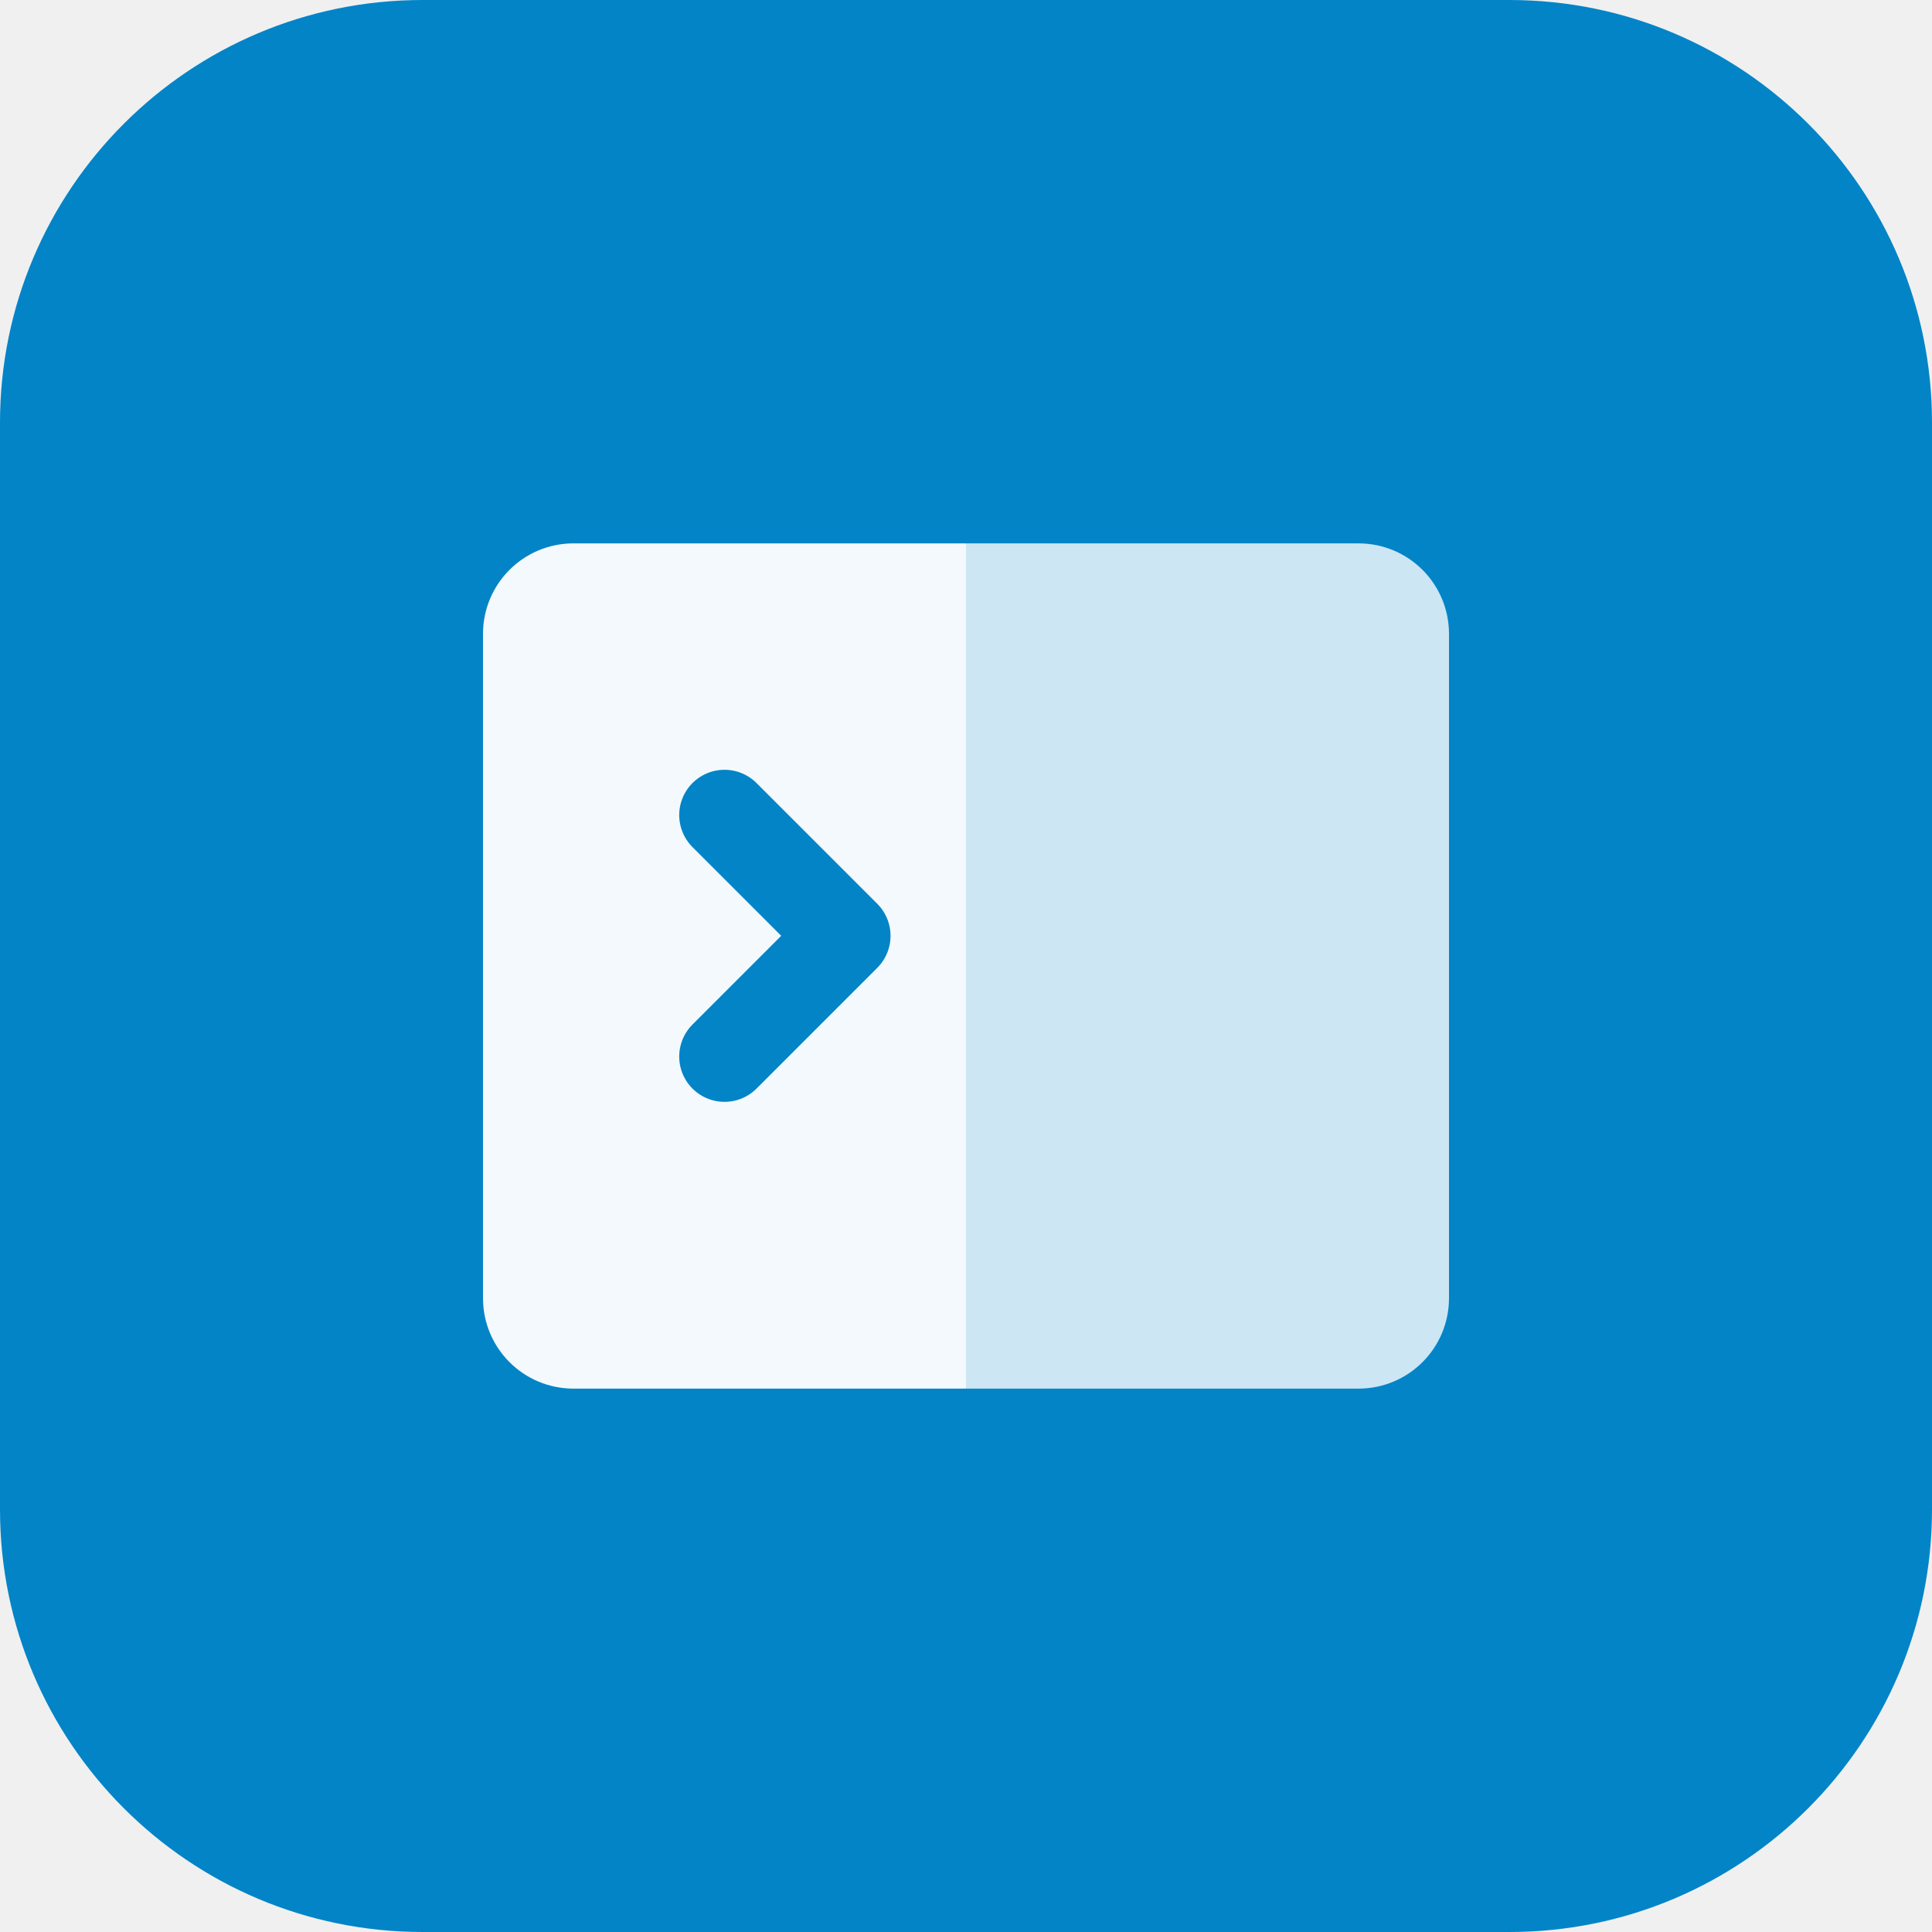
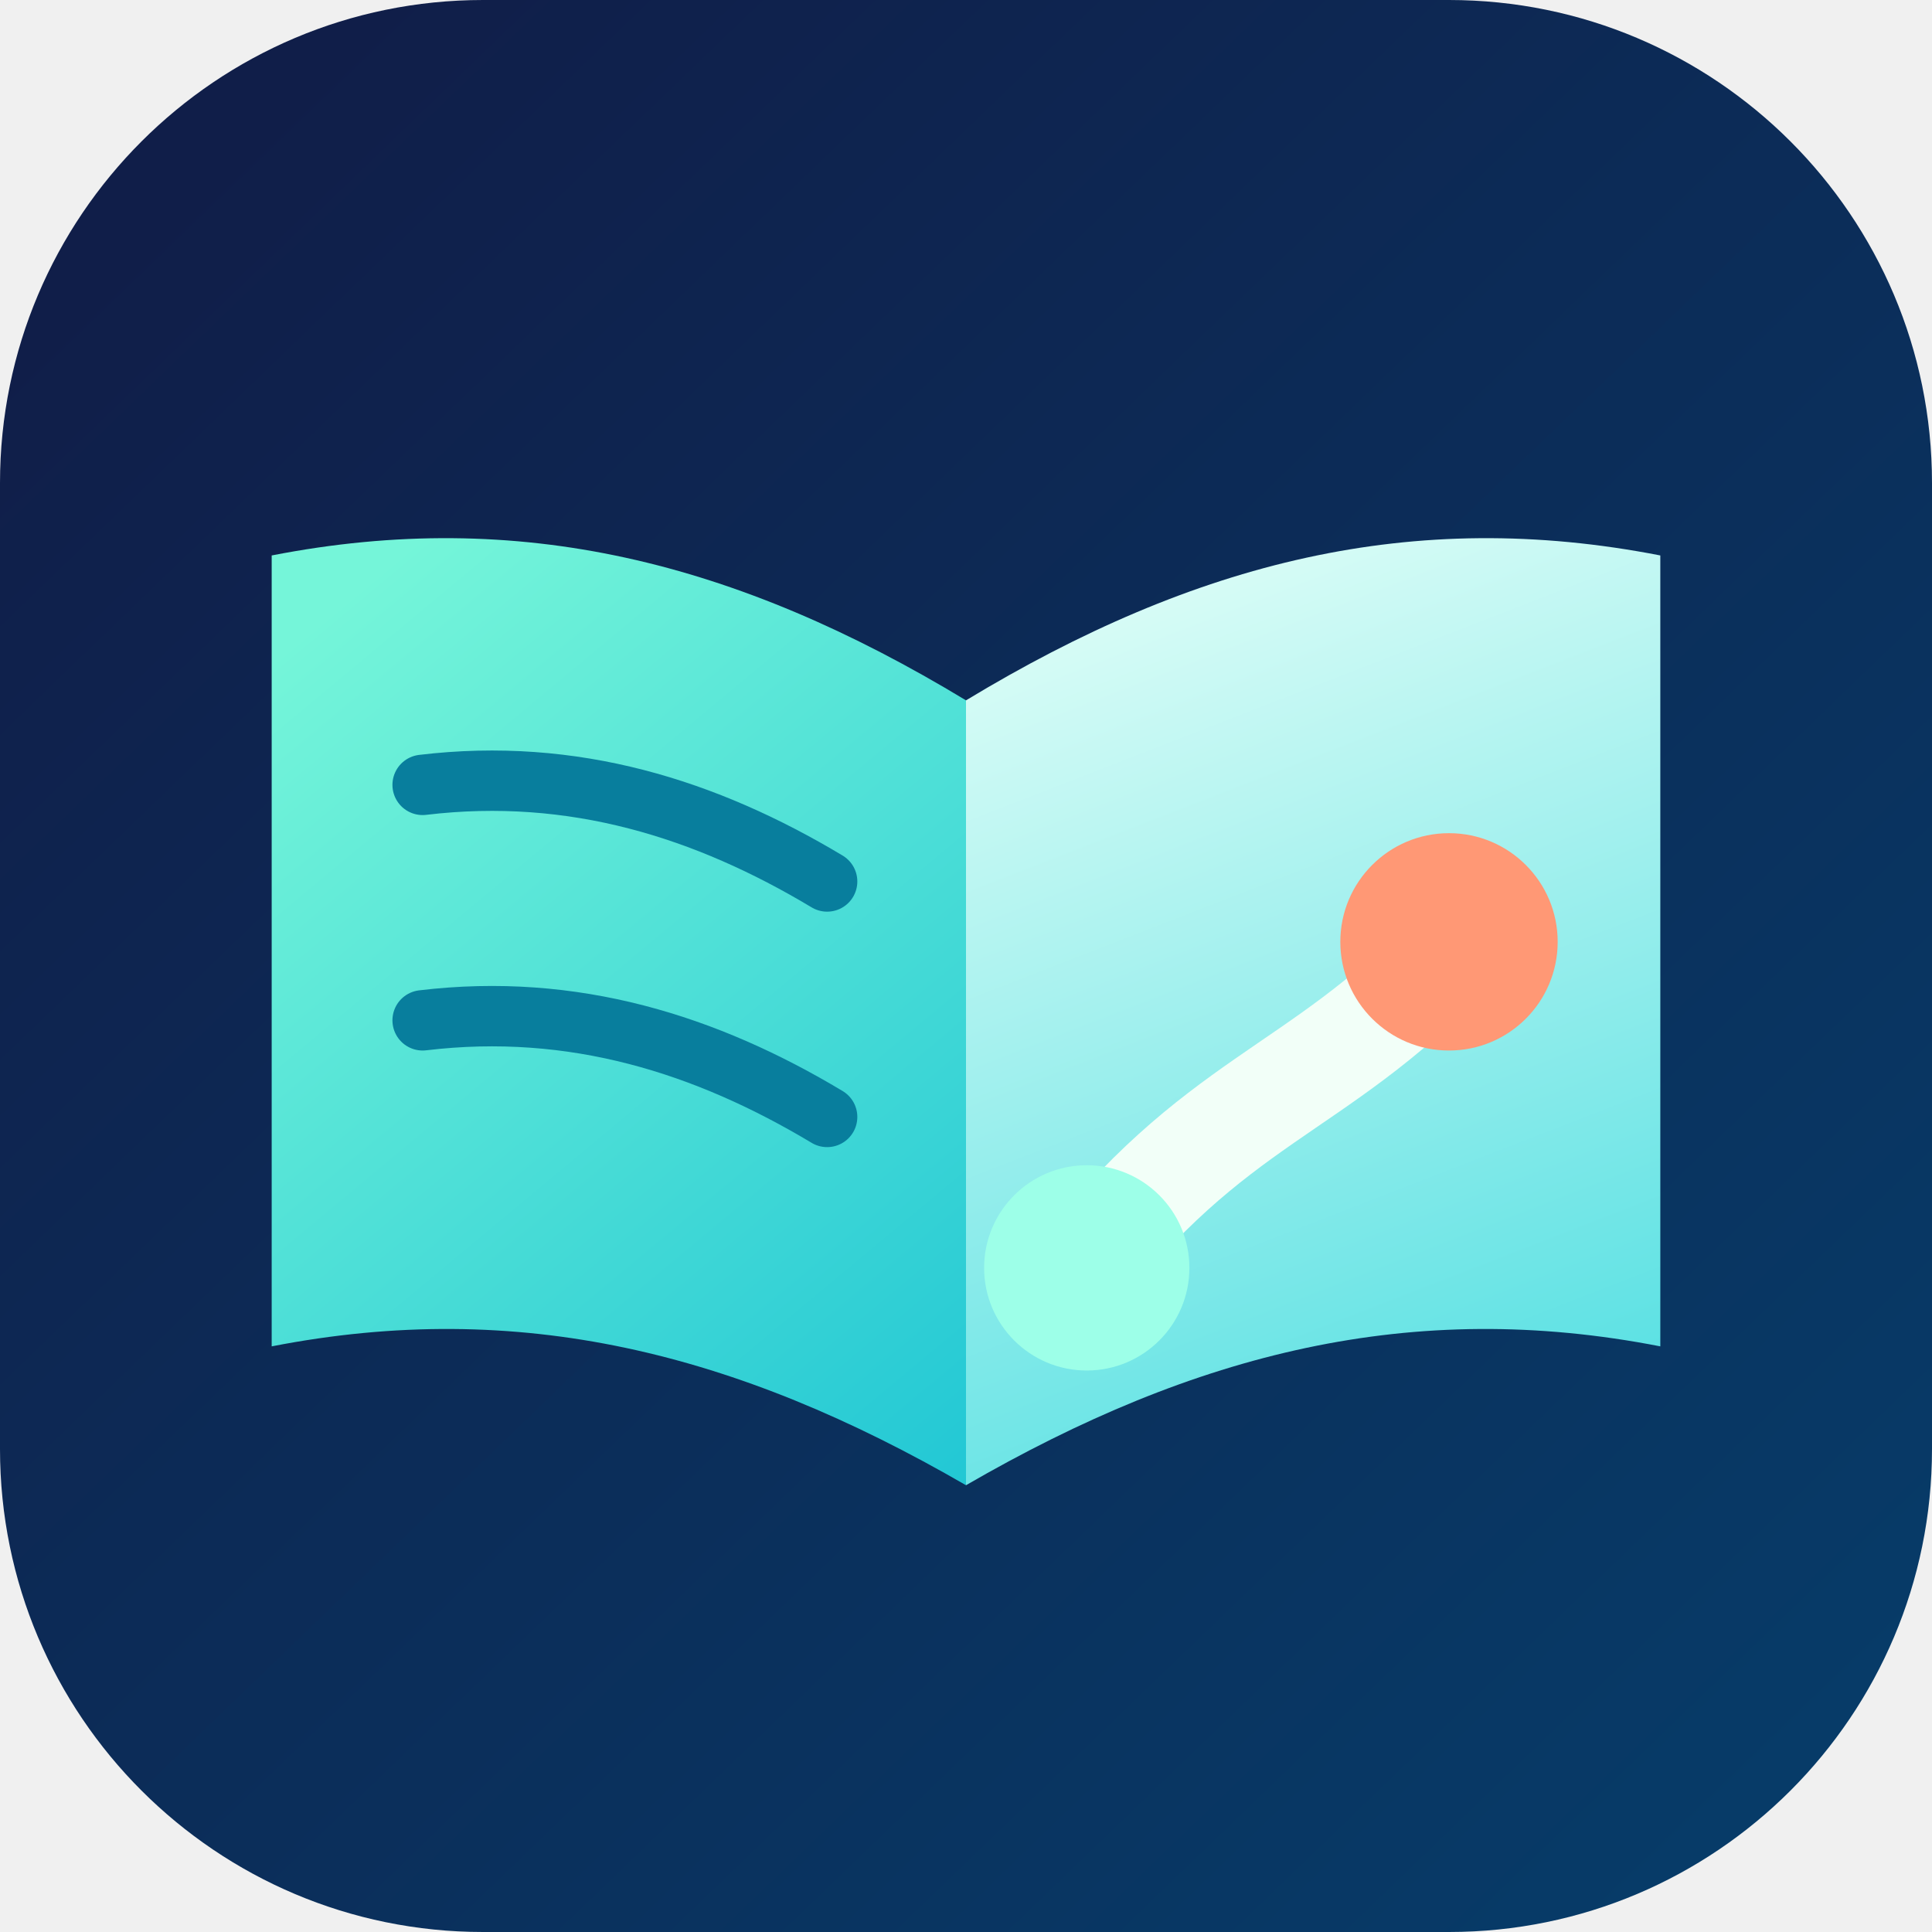
<svg xmlns="http://www.w3.org/2000/svg" viewBox="0 0 32 32" fill="none">
-   <rect width="32" height="32" rx="7" fill="#0284c7" />
-   <path d="M8 10.5C8 9.67 8.67 9 9.5 9H16V23H9.5C8.67 23 8 22.33 8 21.5V10.5Z" fill="white" fill-opacity="0.95" />
-   <path d="M16 9H22.5C23.33 9 24 9.67 24 10.5V21.5C24 22.33 23.33 23 22.5 23H16V9Z" fill="white" fill-opacity="0.8" />
-   <path d="M12 13.5L14 15.5L12 17.5" stroke="#0284c7" stroke-width="1.5" stroke-linecap="round" stroke-linejoin="round" />
+   <defs>
+     <linearGradient id="bg" x1="3" y1="3" x2="29" y2="30" gradientUnits="userSpaceOnUse">
+       <stop stop-color="#101e49" />
+       <stop offset="1" stop-color="#073b68" />
+     </linearGradient>
+     <linearGradient id="left" x1="8" y1="8" x2="23" y2="26" gradientUnits="userSpaceOnUse">
+       <stop stop-color="#75f5d9" />
+       <stop offset="1" stop-color="#08b9d3" />
+     </linearGradient>
+     <linearGradient id="right" x1="19" y1="8" x2="26" y2="26" gradientUnits="userSpaceOnUse">
+       <stop stop-color="#e6fff8" />
+       <stop offset="1" stop-color="#45dce0" />
+     </linearGradient>
+   </defs>
+   <rect width="32" height="32" rx="8" fill="url(#bg)" />
+   <path d="M4.5 9.2c4.1-.8 7.7.1 11.5 2.4v13c-3.8-2.2-7.4-3.1-11.5-2.3v-13Z" fill="url(#left)" />
+   <path d="M27.5 9.2c-4.1-.8-7.7.1-11.5 2.4v13c3.8-2.2 7.4-3.1 11.5-2.3v-13Z" fill="url(#right)" />
+   <path d="M7 13c2.5-.3 4.7.4 6.7 1.6m-6.7 2.3c2.5-.3 4.7.4 6.7 1.6" stroke="#087e9d" stroke-width="1" stroke-linecap="round" />
+   <path d="M17.8 21.2c2.3-3 4-3.1 6.2-5.4" stroke="#f2fff8" stroke-width="1.7" stroke-linecap="round" />
+   <circle cx="18" cy="21" r="1.7" fill="#9dffe8" />
+   <circle cx="24" cy="15.6" r="1.8" fill="#ff9875" />
</svg>
